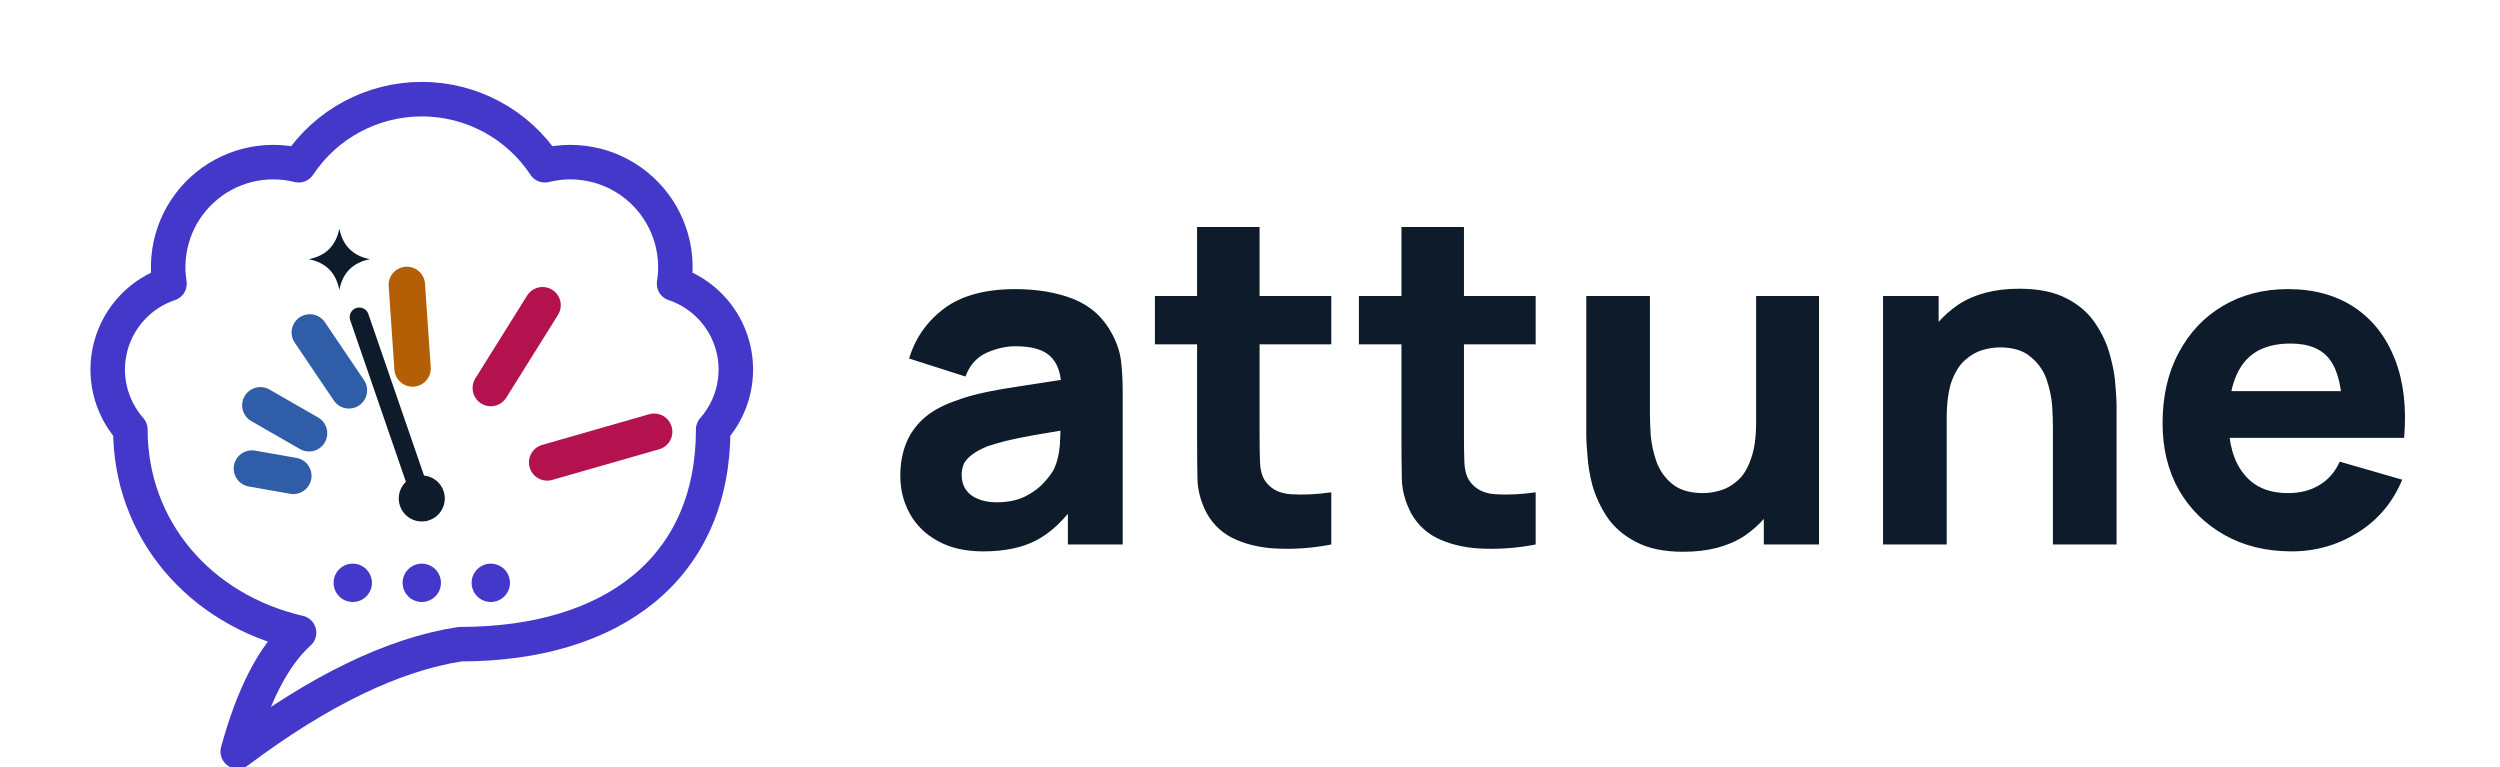
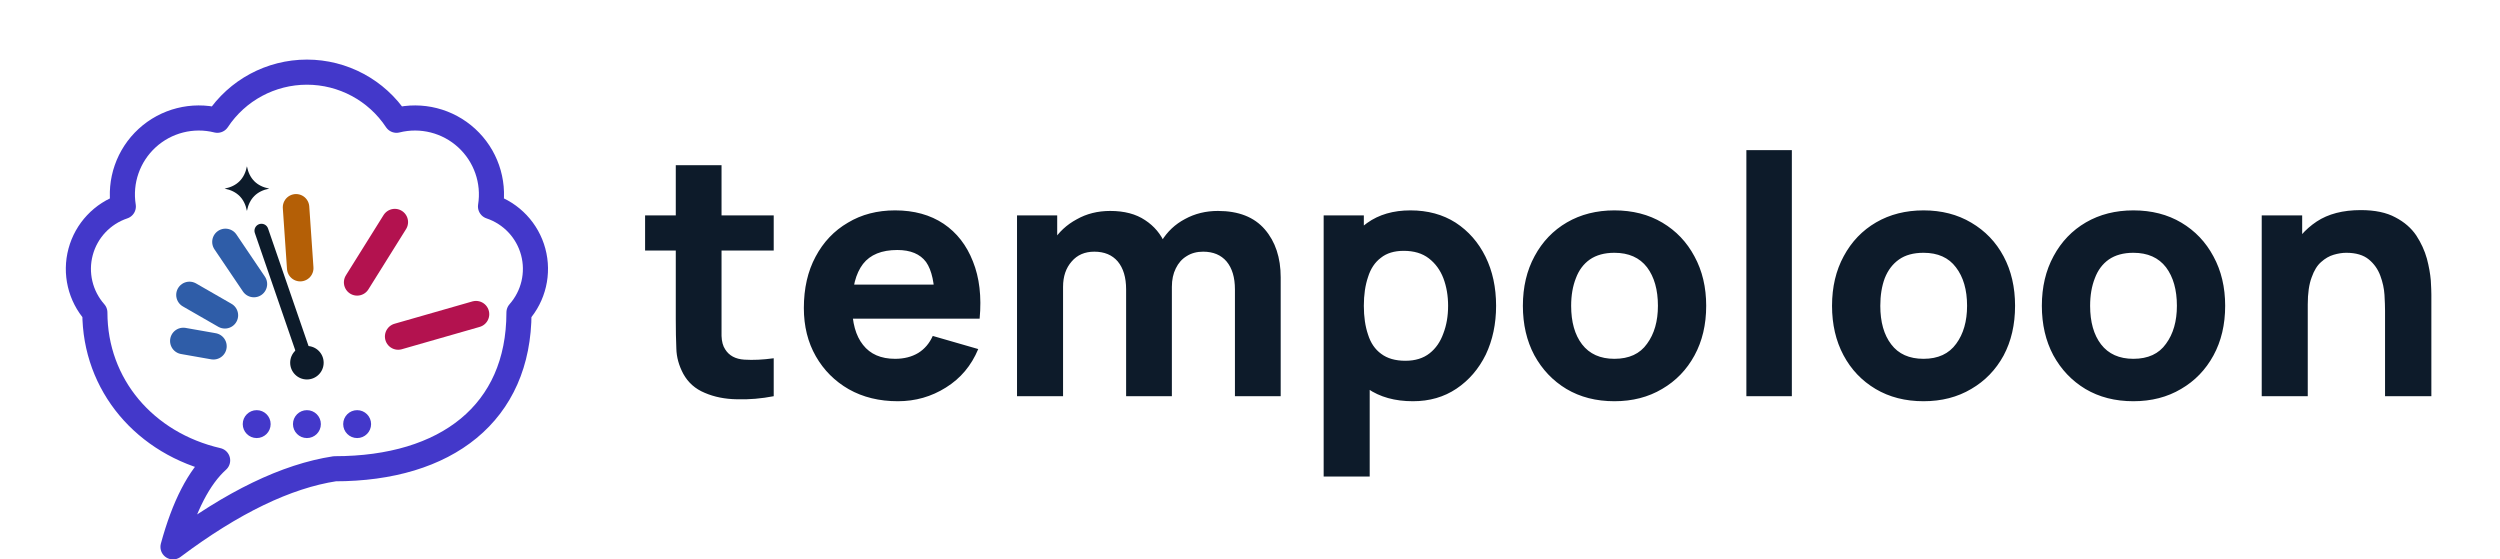
- <svg xmlns="http://www.w3.org/2000/svg" viewBox="0 0 652 200" width="652" height="200" role="img" aria-labelledby="t d">
+ <svg xmlns="http://www.w3.org/2000/svg" viewBox="0 0 896 200" width="896" height="200" role="img" aria-labelledby="t d">
  <g transform="translate(10 0)">
    <path d="M24 112 A23.6 23.6 0 0 1 34.2 74 A27.4 27.4 0 0 1 67.9 43.1 A38.5 38.5 0 0 1 132.1 43.1 A27.4 27.4 0 0 1 165.8 74 A23.6 23.6 0 0 1 176 112 C176 148 150 168 110 168 Q84 172 52 196 Q58 174 68 165 C42 159 24 138 24 112Z" fill="none" stroke="#4338CA" stroke-width="9" stroke-linejoin="round" stroke-linecap="round" />
    <circle cx="82" cy="152" r="5" fill="#4338CA" />
    <circle cx="100" cy="152" r="5" fill="#4338CA" />
    <circle cx="118" cy="152" r="5" fill="#4338CA" />
    <line x1="66.5" y1="124.1" x2="55.7" y2="122.2" stroke="#2F5DA8" stroke-width="9.5" stroke-linecap="round" />
    <line x1="70.6" y1="113" x2="57.9" y2="105.7" stroke="#2F5DA8" stroke-width="9.5" stroke-linecap="round" />
    <line x1="81" y1="101.8" x2="70.8" y2="86.7" stroke="#2F5DA8" stroke-width="9.5" stroke-linecap="round" />
    <line x1="97.6" y1="96.1" x2="96.1" y2="74.3" stroke="#B45F06" stroke-width="9.5" stroke-linecap="round" />
    <line x1="118" y1="101.2" x2="131.5" y2="79.6" stroke="#B3124F" stroke-width="9.5" stroke-linecap="round" />
    <line x1="132.7" y1="120.6" x2="160.6" y2="112.6" stroke="#B3124F" stroke-width="9.5" stroke-linecap="round" />
    <line x1="100" y1="130" x2="83.7" y2="82.7" stroke="#0D1B2A" stroke-width="5" stroke-linecap="round" />
    <circle cx="100" cy="130" r="6" fill="#0D1B2A" />
    <path d="M78.5 59.6 Q79.8 66.3 86.5 67.6 Q79.8 68.9 78.5 75.6 Q77.2 68.9 70.5 67.6 Q77.2 66.3 78.5 59.6Z" fill="#0D1B2A" />
  </g>
-   <path d="M256.4 143.8Q249.4 143.8 244.6 141.1Q239.8 138.5 237.3 134Q234.8 129.5 234.8 124.1Q234.8 119.6 236.2 115.9Q237.6 112.2 240.7 109.3Q243.7 106.5 249 104.6Q252.6 103.2 257.5 102.2Q262.5 101.2 268.8 100.3Q275.1 99.3 282.7 98.2L276.8 101.4Q276.8 95.7 274 93Q271.3 90.3 264.8 90.3Q261.2 90.3 257.3 92Q253.4 93.8 251.8 98.2L237.1 93.5Q239.5 85.5 246.3 80.4Q253.1 75.4 264.8 75.4Q273.4 75.4 280 78Q286.7 80.7 290.1 87.2Q292 90.8 292.4 94.4Q292.8 98 292.8 102.4V142H278.5V128.7L280.5 131.4Q275.8 138 270.3 140.9Q264.8 143.8 256.4 143.8ZM259.9 131Q264.4 131 267.5 129.4Q270.6 127.8 272.4 125.7Q274.2 123.7 274.9 122.3Q276.1 119.7 276.4 116.2Q276.6 112.7 276.6 110.3L281.4 111.5Q274.1 112.7 269.6 113.5Q265.1 114.3 262.3 115Q259.6 115.7 257.5 116.4Q255.1 117.4 253.6 118.5Q252.1 119.6 251.4 120.9Q250.8 122.3 250.8 123.9Q250.8 126.1 251.9 127.7Q253 129.3 255 130.1Q257.1 131 259.9 131Z M347.2 142Q340.5 143.3 334.1 143.1Q327.6 143 322.5 140.8Q317.5 138.7 314.8 134Q312.4 129.5 312.3 124.9Q312.2 120.3 312.2 114.5V59.2H328.5V113.6Q328.5 117.3 328.6 120.4Q328.7 123.4 329.8 125.2Q332 128.6 336.7 128.9Q341.5 129.2 347.2 128.4ZM301.2 89.8V77.2H347.2V89.8Z M400.5 142Q393.8 143.3 387.4 143.1Q380.9 143 375.8 140.8Q370.8 138.7 368.1 134Q365.7 129.5 365.6 124.9Q365.5 120.3 365.5 114.5V59.2H381.8V113.6Q381.8 117.3 381.9 120.4Q382 123.4 383.1 125.2Q385.3 128.6 390 128.9Q394.8 129.2 400.5 128.4ZM354.4 89.8V77.2H400.5V89.8Z M439 143.9Q431.4 143.9 426.6 141.3Q421.8 138.8 419.1 134.8Q416.5 130.8 415.3 126.6Q414.2 122.3 414 118.7Q413.7 115.2 413.7 113.6V77.2H430.3V107.8Q430.3 110 430.5 113.5Q430.8 116.9 432 120.4Q433.3 123.9 436.1 126.2Q439 128.6 444.2 128.6Q446.3 128.6 448.7 127.9Q451.1 127.2 453.2 125.3Q455.3 123.5 456.6 119.8Q458 116.1 458 110.1L467.4 114.5Q467.4 122.2 464.2 128.9Q461.1 135.6 454.9 139.8Q448.6 143.9 439 143.9ZM460 142V120.5H458V77.2H474.4V142Z M535.4 142V111.4Q535.4 109.2 535.2 105.7Q534.9 102.3 533.7 98.8Q532.4 95.3 529.5 93Q526.7 90.6 521.5 90.6Q519.4 90.6 517 91.3Q514.6 92 512.5 93.9Q510.4 95.7 509 99.4Q507.7 103.1 507.7 109.1L498.3 104.7Q498.3 97 501.4 90.3Q504.6 83.6 510.8 79.4Q517.1 75.3 526.6 75.3Q534.3 75.3 539.1 77.9Q543.9 80.4 546.5 84.4Q549.2 88.4 550.3 92.7Q551.5 96.9 551.7 100.5Q552 104 552 105.6V142ZM491.1 142V77.2H505.6V98.7H507.7V142Z M597.7 143.8Q587.7 143.8 580.1 139.5Q572.5 135.2 568.2 127.7Q564 120.2 564 110.4Q564 99.8 568.2 92Q572.4 84.1 579.7 79.8Q587.1 75.4 596.7 75.4Q606.9 75.4 614.1 80.2Q621.2 85 624.6 93.7Q628 102.4 627 114.2H610.9V108.2Q610.9 98.3 607.7 93.9Q604.6 89.6 597.4 89.6Q589.1 89.6 585.2 94.6Q581.2 99.7 581.2 109.6Q581.2 118.7 585.2 123.6Q589.1 128.6 596.7 128.6Q601.5 128.6 604.9 126.5Q608.4 124.4 610.2 120.4L626.5 125.1Q622.8 134 614.9 138.9Q607 143.8 597.7 143.8ZM576.2 114.2V102H619.2V114.2Z" fill="#0D1B2A" />
+   <path d="M277.3 142Q270.6 143.3 264.1 143.1Q257.7 143 252.6 140.8Q247.5 138.7 244.9 134Q242.5 129.5 242.4 124.9Q242.2 120.3 242.2 114.5V59.2H258.6V113.6Q258.6 117.3 258.6 120.4Q258.7 123.4 259.9 125.2Q262 128.6 266.8 128.9Q271.5 129.2 277.3 128.4ZM231.2 89.8V77.2H277.3V89.8ZM321.8 143.8Q311.8 143.8 304.2 139.5Q296.7 135.2 292.4 127.7Q288.1 120.2 288.1 110.4Q288.1 99.8 292.3 92Q296.5 84.1 303.9 79.8Q311.2 75.4 320.8 75.4Q331 75.4 338.2 80.2Q345.3 85 348.7 93.7Q352.2 102.4 351.1 114.2H335V108.2Q335 98.3 331.9 93.9Q328.7 89.6 321.6 89.6Q313.2 89.6 309.3 94.6Q305.4 99.7 305.4 109.6Q305.4 118.7 309.3 123.6Q313.2 128.6 320.8 128.6Q325.6 128.6 329.1 126.5Q332.5 124.4 334.3 120.4L350.6 125.1Q346.9 134 339 138.9Q331.2 143.8 321.8 143.8ZM300.3 114.2V102H343.3V114.2ZM442.6 142V103.7Q442.6 97.3 439.6 93.7Q436.6 90.2 431.2 90.2Q427.8 90.2 425.3 91.8Q422.8 93.3 421.4 96.2Q420 99 420 102.8L413.1 98.2Q413.1 91.5 416.3 86.4Q419.4 81.3 424.7 78.5Q430 75.6 436.5 75.6Q447.6 75.6 453.3 82.2Q459 88.8 459 99.4V142ZM364.5 142V77.2H378.9V98.7H381V142ZM403.6 142V103.7Q403.6 97.3 400.6 93.7Q397.6 90.2 392.2 90.2Q387.1 90.2 384.1 93.7Q381 97.2 381 102.8L374.1 98Q374.1 91.6 377.3 86.6Q380.5 81.5 385.9 78.6Q391.2 75.6 397.9 75.6Q405.5 75.6 410.4 78.9Q415.3 82.1 417.6 87.5Q420 92.9 420 99.4V142ZM506.4 143.8Q496.7 143.8 490.2 139.3Q483.7 134.8 480.5 127.1Q477.2 119.3 477.2 109.6Q477.2 99.9 480.4 92.1Q483.7 84.4 490 79.9Q496.3 75.4 505.5 75.4Q514.8 75.4 521.7 79.8Q528.6 84.3 532.4 92Q536.2 99.7 536.2 109.6Q536.2 119.3 532.5 127.1Q528.7 134.8 522 139.3Q515.3 143.8 506.4 143.8ZM474.4 170.8V77.2H488.8V121.6H490.9V170.8ZM503.7 129.3Q509 129.3 512.4 126.6Q515.7 124 517.3 119.5Q519 115.1 519 109.6Q519 104.2 517.3 99.7Q515.6 95.3 512.1 92.6Q508.6 89.9 503.1 89.9Q498 89.9 494.9 92.4Q491.7 94.8 490.3 99.3Q488.8 103.7 488.8 109.6Q488.8 115.5 490.3 119.9Q491.7 124.4 495 126.8Q498.3 129.3 503.7 129.3ZM578.6 143.8Q568.8 143.8 561.4 139.4Q554.1 135 549.9 127.3Q545.8 119.6 545.8 109.6Q545.8 99.5 550 91.8Q554.2 84 561.6 79.7Q569 75.4 578.6 75.4Q588.4 75.4 595.8 79.8Q603.2 84.2 607.3 91.9Q611.5 99.6 611.5 109.6Q611.5 119.7 607.3 127.4Q603.1 135.1 595.7 139.4Q588.3 143.8 578.6 143.8ZM578.6 128.6Q586.5 128.6 590.3 123.2Q594.2 117.9 594.2 109.6Q594.2 101 590.3 95.8Q586.3 90.6 578.6 90.6Q573.3 90.6 569.8 93Q566.4 95.4 564.8 99.7Q563.1 104 563.1 109.6Q563.1 118.3 567 123.4Q571 128.6 578.6 128.6ZM625.9 142V53.8H642.2V142ZM689.4 143.8Q679.6 143.8 672.2 139.4Q664.8 135 660.7 127.3Q656.6 119.6 656.6 109.6Q656.6 99.5 660.8 91.8Q665 84 672.4 79.7Q679.8 75.4 689.4 75.4Q699.1 75.4 706.5 79.8Q714 84.2 718.1 91.9Q722.2 99.6 722.2 109.6Q722.2 119.7 718.1 127.4Q713.9 135.1 706.5 139.4Q699.1 143.8 689.4 143.8ZM689.4 128.6Q697.2 128.6 701.1 123.2Q705 117.9 705 109.6Q705 101 701 95.8Q697.1 90.6 689.4 90.6Q684 90.6 680.6 93Q677.2 95.4 675.5 99.7Q673.9 104 673.9 109.6Q673.9 118.3 677.8 123.4Q681.7 128.6 689.4 128.6ZM764.6 143.8Q754.8 143.8 747.4 139.4Q740.1 135 735.9 127.3Q731.8 119.6 731.8 109.6Q731.8 99.5 736 91.8Q740.2 84 747.6 79.7Q755 75.4 764.6 75.4Q774.4 75.4 781.8 79.8Q789.2 84.2 793.3 91.9Q797.5 99.6 797.5 109.6Q797.5 119.7 793.3 127.4Q789.1 135.1 781.7 139.4Q774.3 143.8 764.6 143.8ZM764.6 128.6Q772.5 128.6 776.3 123.2Q780.2 117.9 780.2 109.6Q780.2 101 776.3 95.8Q772.3 90.6 764.6 90.6Q759.3 90.6 755.8 93Q752.4 95.4 750.8 99.7Q749.1 104 749.1 109.6Q749.1 118.3 753 123.4Q757 128.6 764.6 128.6ZM854.8 142V111.4Q854.8 109.2 854.6 105.7Q854.4 102.3 853.1 98.8Q851.8 95.3 849 93Q846.1 90.6 840.9 90.6Q838.8 90.6 836.4 91.3Q834 92 831.9 93.9Q829.8 95.7 828.5 99.4Q827.1 103.1 827.1 109.1L817.8 104.7Q817.8 97 820.9 90.3Q824 83.6 830.3 79.4Q836.5 75.3 846.1 75.3Q853.7 75.3 858.5 77.9Q863.3 80.4 866 84.4Q868.6 88.4 869.8 92.7Q870.9 96.9 871.2 100.5Q871.4 104 871.4 105.6V142ZM810.6 142V77.2H825.1V98.7H827.1V142Z" fill="#0D1B2A" />
</svg>
